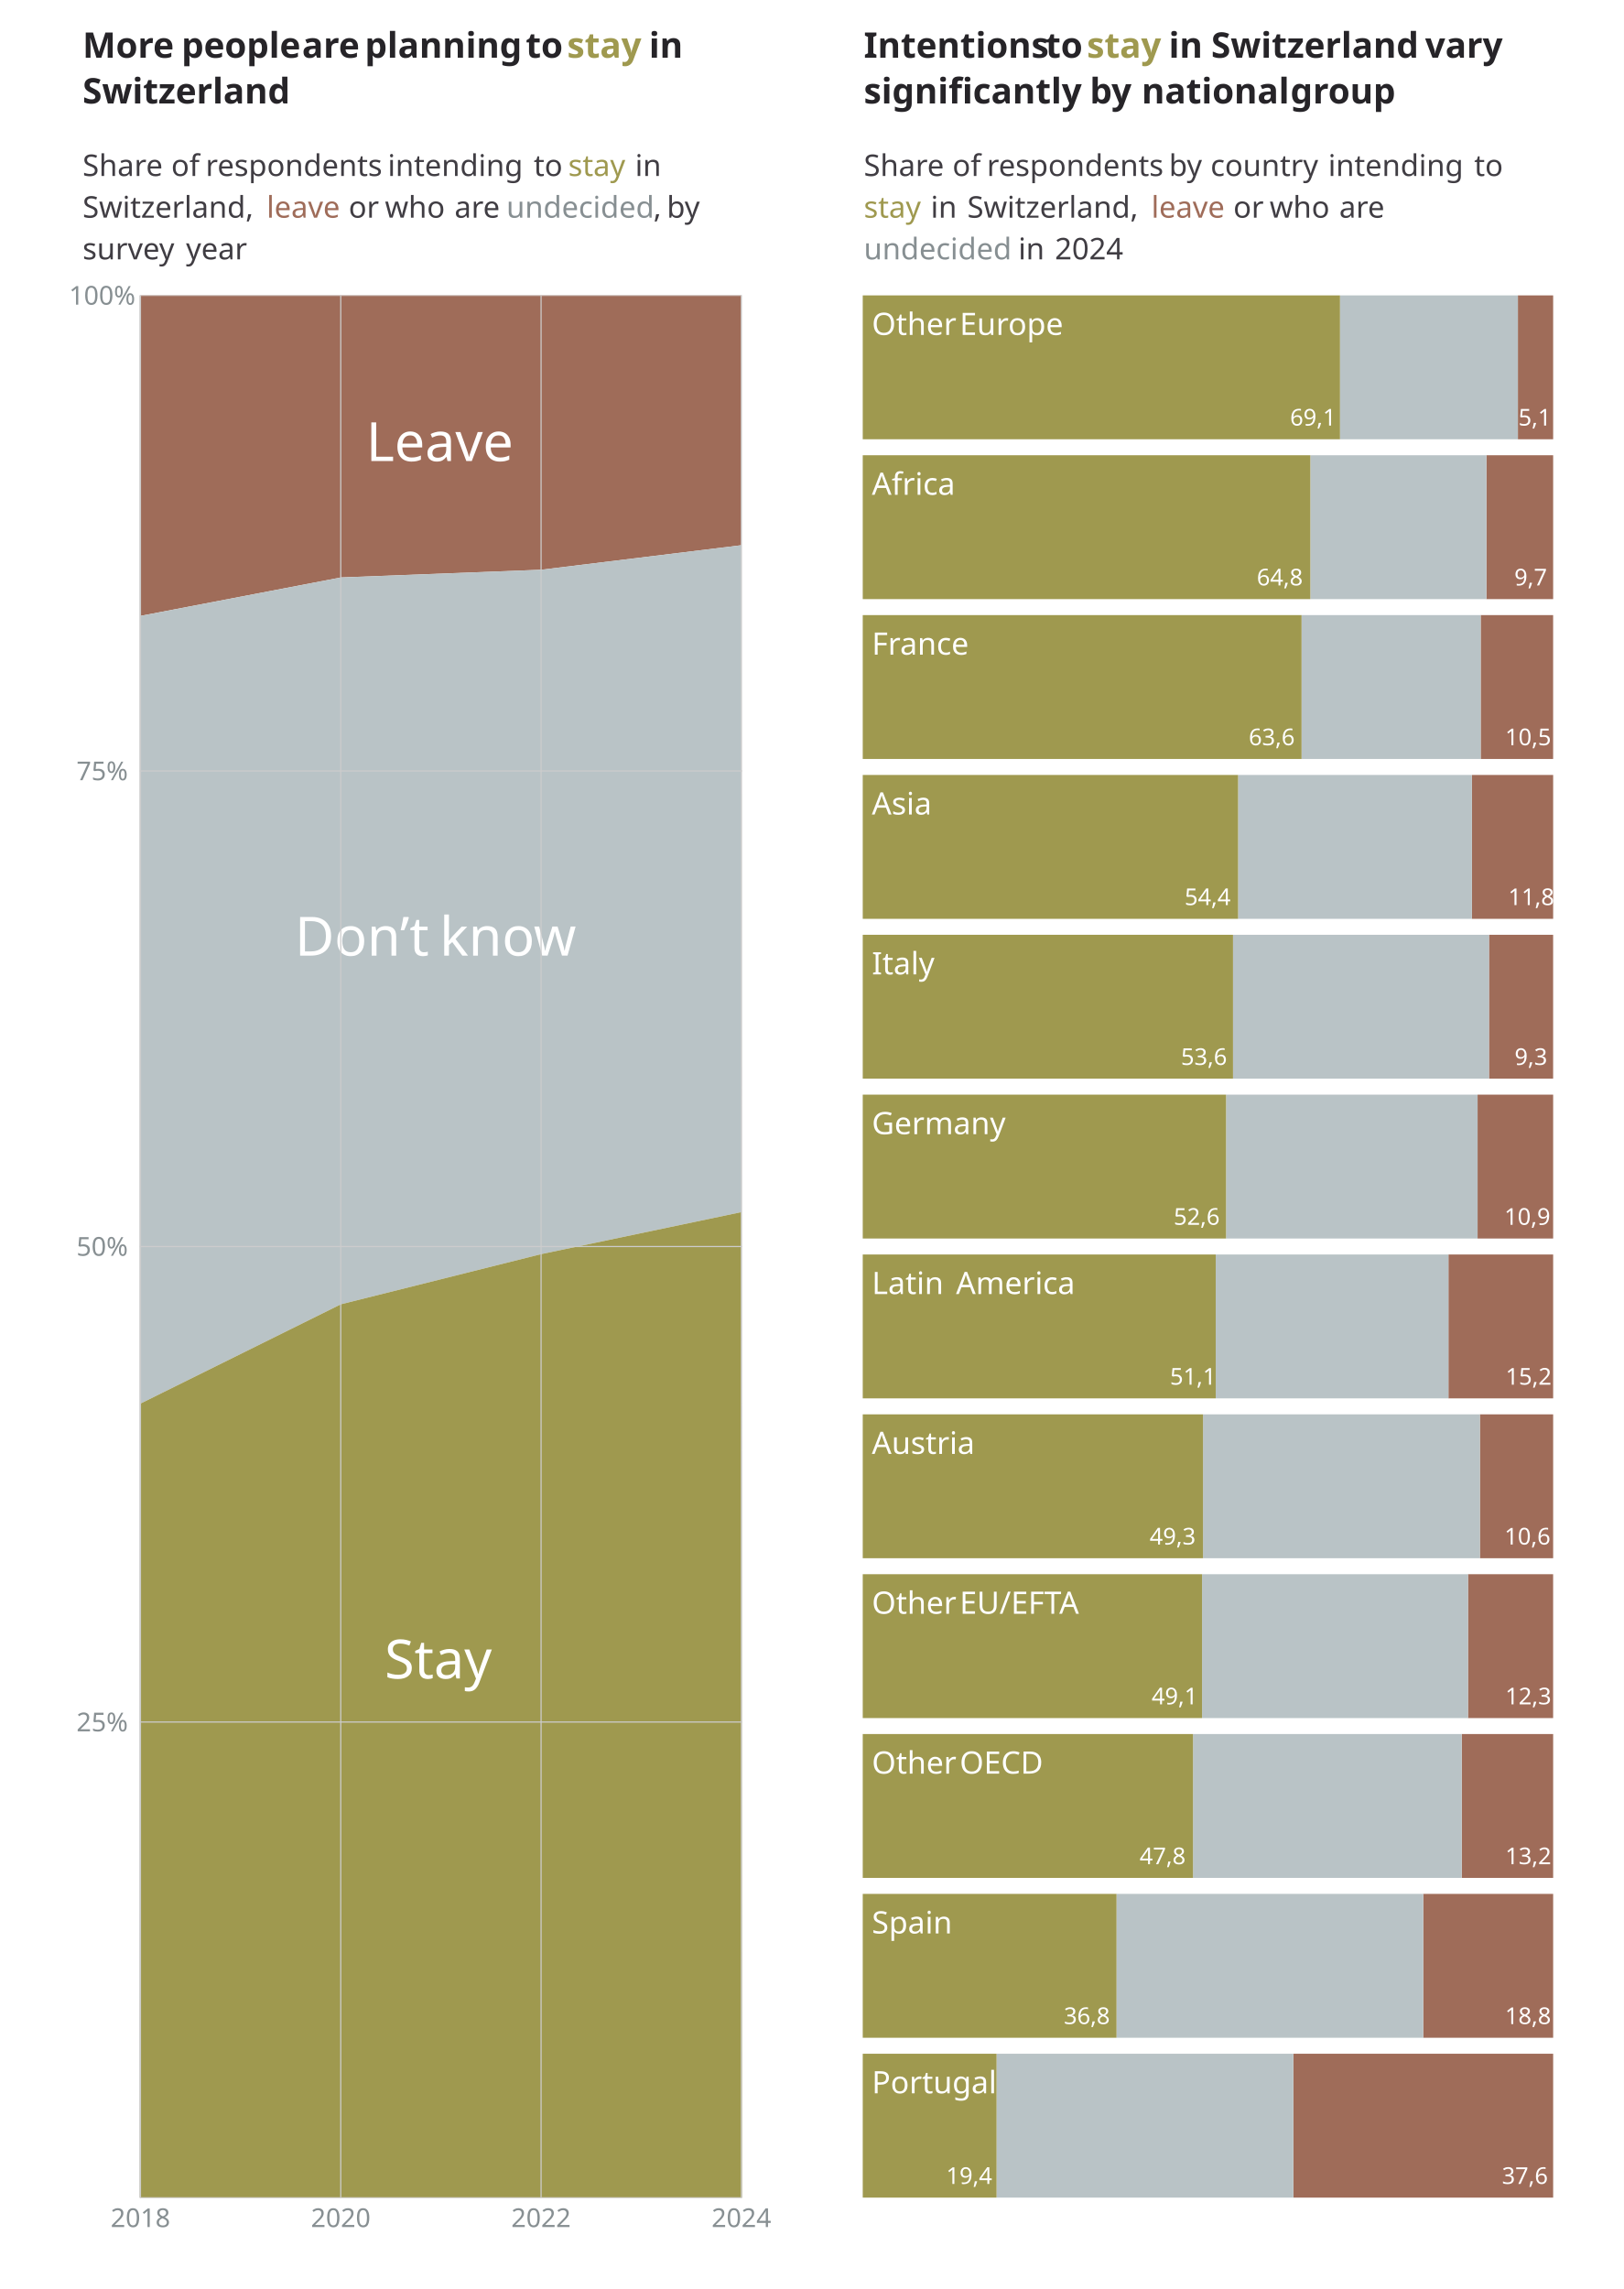
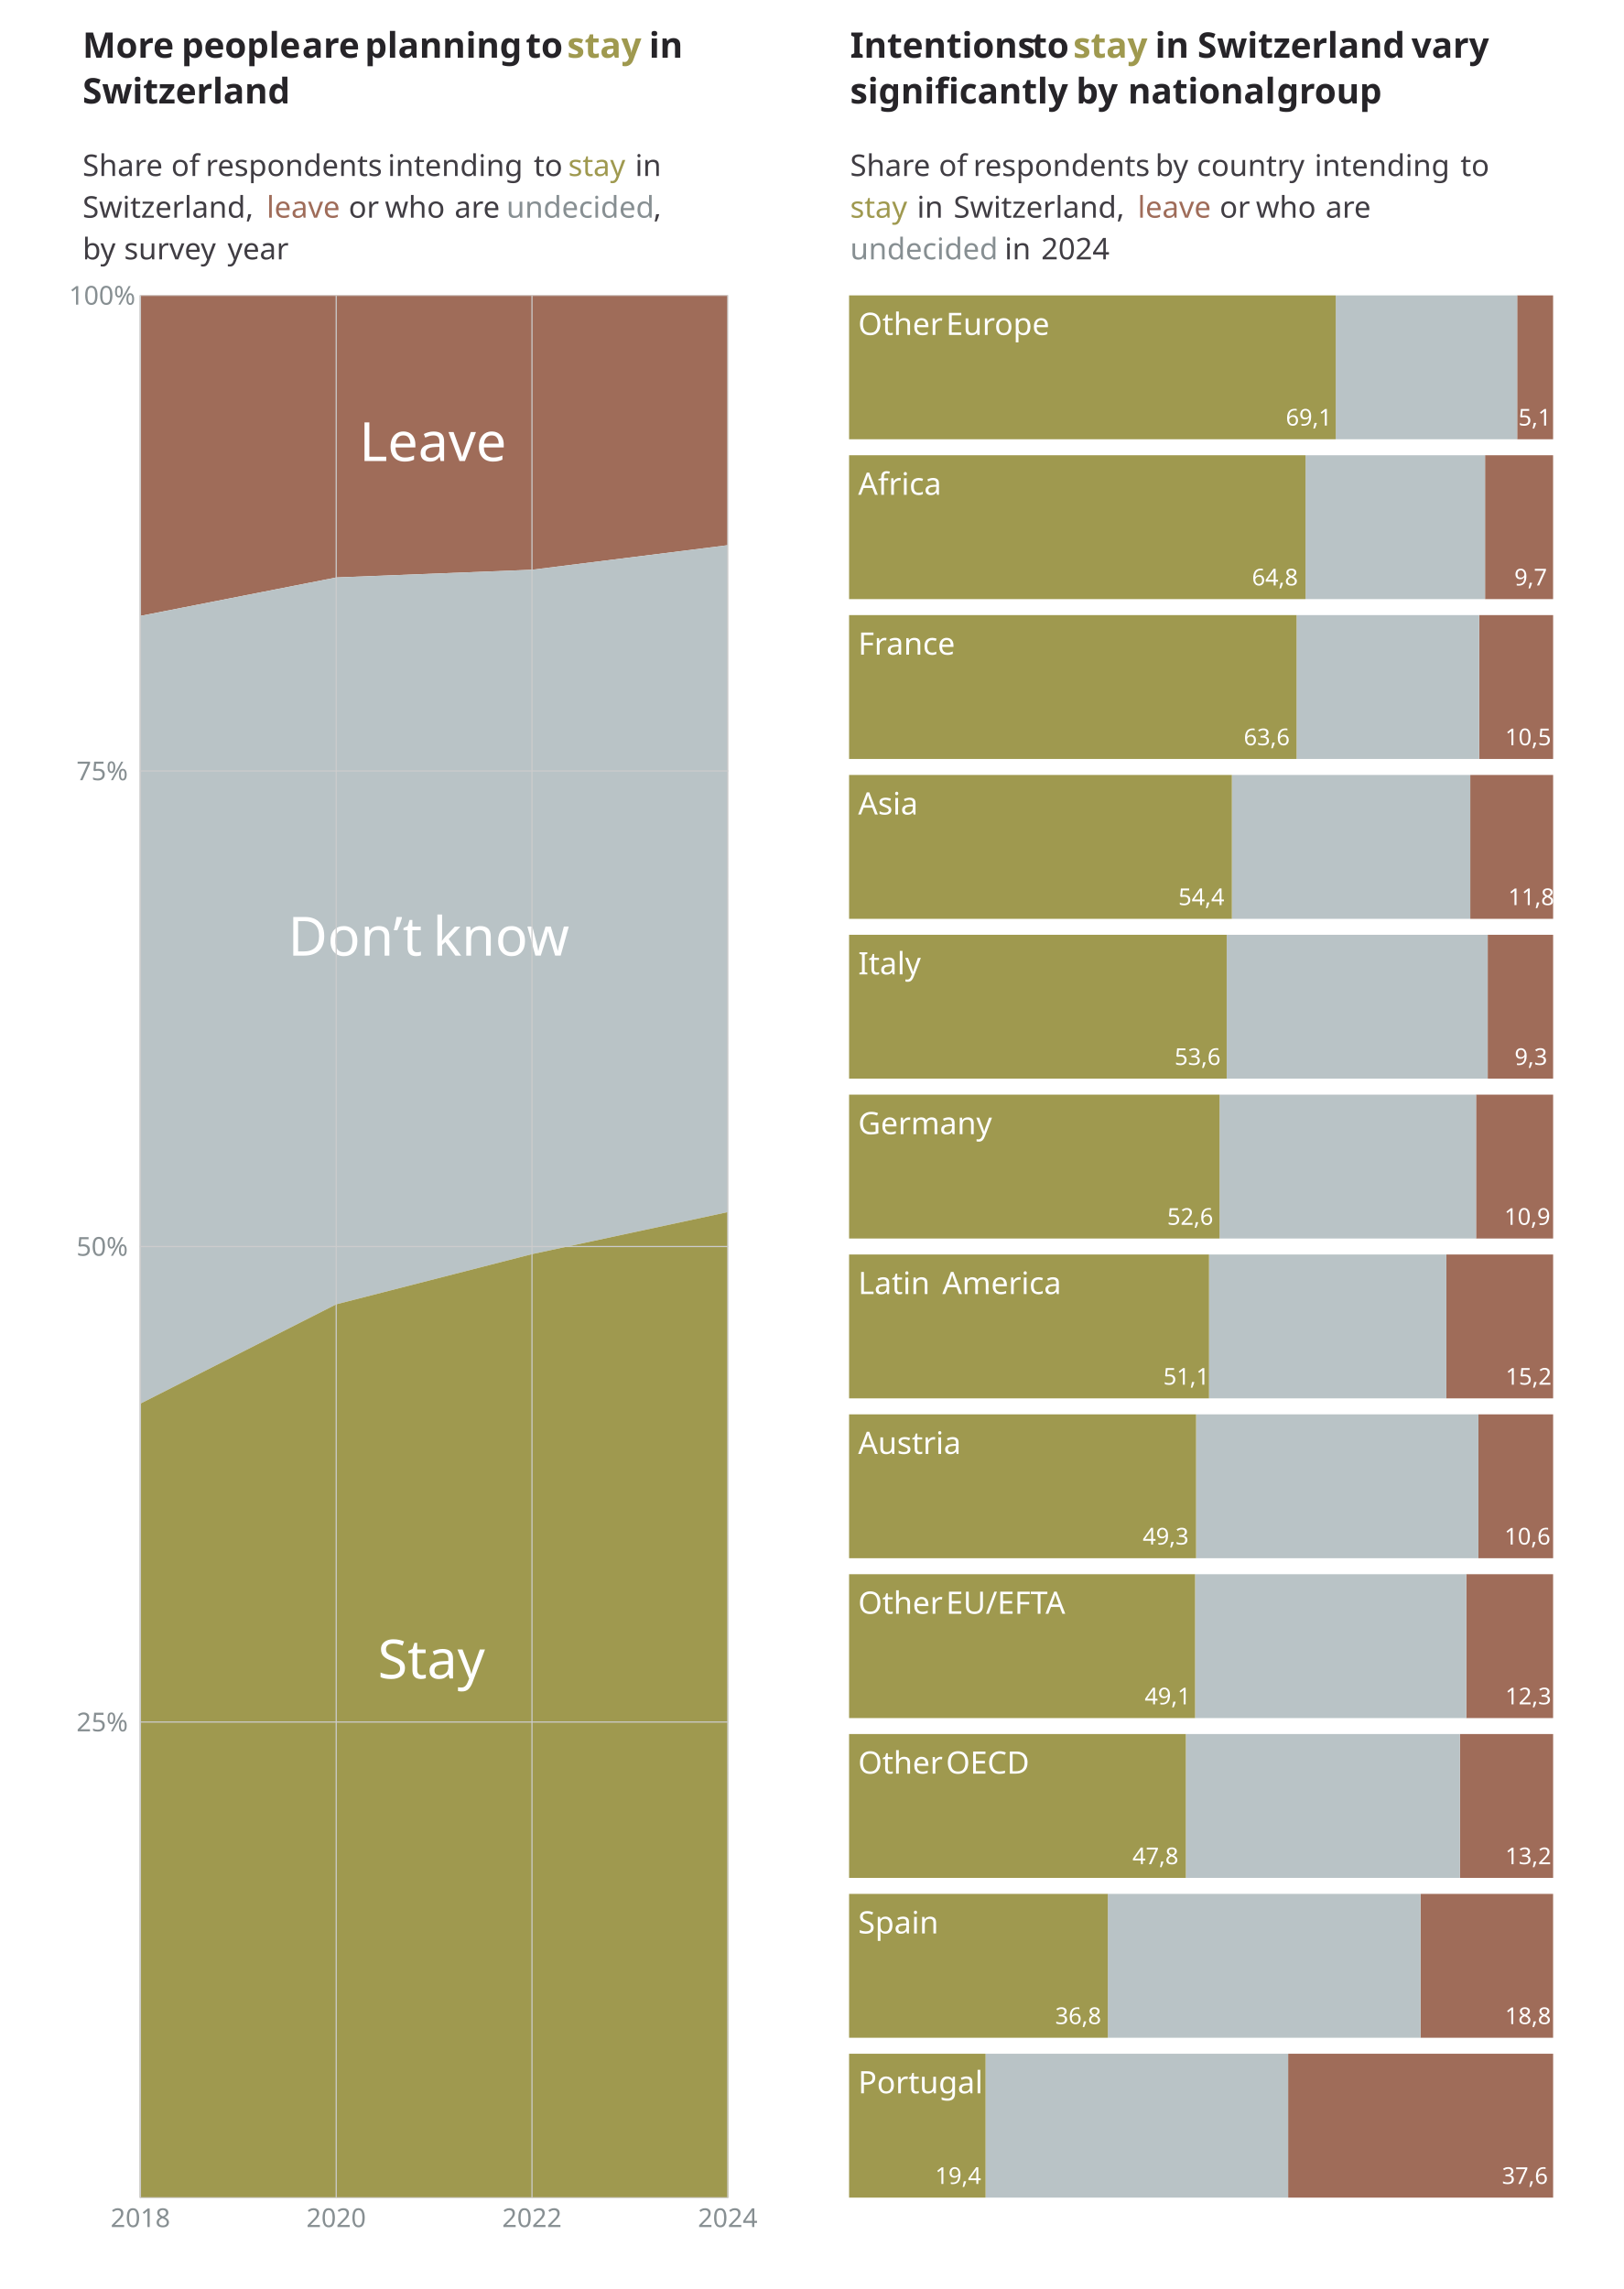
<svg xmlns="http://www.w3.org/2000/svg" width="597.60pt" height="842.40pt" viewBox="0 0 597.60 842.40">
  <g class="svglite">
    <defs>
      <style type="text/css">
    .svglite line, .svglite polyline, .svglite polygon, .svglite path, .svglite rect, .svglite circle {
      fill: none;
      stroke: #000000;
      stroke-linecap: round;
      stroke-linejoin: round;
      stroke-miterlimit: 10.00;
    }
    .svglite text {
      white-space: pre;
    }
    .svglite g.glyphgroup path {
      fill: inherit;
      stroke: none;
    }
  </style>
    </defs>
    <rect width="100%" height="100%" style="stroke: none; fill: #FFFFFF;" />
    <defs>
      <clipPath id="cpMC4wMHw1OTcuNjB8MC4wMHw4NDIuNDA=">
        <rect x="0.00" y="0.00" width="597.60" height="842.40" />
      </clipPath>
    </defs>
    <g clip-path="url(#cpMC4wMHw1OTcuNjB8MC4wMHw4NDIuNDA=)">
      <rect x="0" y="-0" width="597.60" height="842.40" style="stroke-width: 1.07; stroke: #FFFFFF; fill: #FFFFFF;" />
    </g>
    <defs>
      <clipPath id="cpNTEuNDh8NTcyLjIwfDEwOC43MXw4MDguNzc=">
        <rect x="51.48" y="108.71" width="520.72" height="700.05" />
      </clipPath>
    </defs>
    <g clip-path="url(#cpNTEuNDh8NTcyLjIwfDEwOC43MXw4MDguNzc=)">
</g>
    <g clip-path="url(#cpMC4wMHw1OTcuNjB8MC4wMHw4NDIuNDA=)">
</g>
    <defs>
-       <clipPath id="cpNS40OHwyOTMuMDR8NS40OHw4MzYuOTI=">
-         <rect x="5.48" y="5.48" width="287.56" height="831.44" />
-       </clipPath>
-     </defs>
-     <g clip-path="url(#cpNS40OHwyOTMuMDR8NS40OHw4MzYuOTI=)">
-       <rect x="5.48" y="5.48" width="287.56" height="831.44" style="stroke-width: 0.00; stroke: none; fill: #FFFFFF;" />
-     </g>
-     <g clip-path="url(#cpMC4wMHw1OTcuNjB8MC4wMHw4NDIuNDA=)">
- </g>
-     <defs>
-       <clipPath id="cpMjkzLjA0fDU5Mi4xMnw1LjQ4fDgzNi45Mg==">
-         <rect x="293.04" y="5.48" width="299.08" height="831.44" />
-       </clipPath>
-     </defs>
-     <g clip-path="url(#cpMjkzLjA0fDU5Mi4xMnw1LjQ4fDgzNi45Mg==)">
-       <rect x="293.04" y="5.48" width="299.08" height="831.44" style="stroke-width: 0.00; stroke: none; fill: #FFFFFF;" />
-     </g>
-     <g clip-path="url(#cpMC4wMHw1OTcuNjB8MC4wMHw4NDIuNDA=)">
- </g>
-     <defs>
-       <clipPath id="cpNTEuNDh8MjczLjEyfDEwOC43MXw4MDguNzc=">
-         <rect x="51.48" y="108.71" width="221.64" height="700.05" />
-       </clipPath>
-     </defs>
-     <g clip-path="url(#cpNTEuNDh8MjczLjEyfDEwOC43MXw4MDguNzc=)">
-       <polygon points="51.70,108.71 51.92,108.71 125.21,108.71 125.43,108.71 125.65,108.71 198.94,108.71 199.16,108.71 199.38,108.71 272.68,108.71 272.90,108.71 273.12,808.77 272.90,200.65 272.68,200.68 199.38,209.66 199.16,209.68 198.94,209.69 125.65,212.51 125.43,212.52 125.21,212.57 51.92,226.62 51.70,226.66 51.48,808.77 " style="stroke-width: 0.00; stroke: none; stroke-linecap: butt; fill: #9F6C59;" />
-       <polyline points="51.70,108.71 51.92,108.71 125.21,108.71 125.43,108.71 125.65,108.71 198.94,108.71 199.16,108.71 199.38,108.71 272.68,108.71 272.90,108.71 " style="stroke-width: 1.07; stroke: none; stroke-linecap: butt;" />
-       <polygon points="51.70,226.66 51.92,226.62 125.21,212.57 125.43,212.52 125.65,212.51 198.94,209.69 199.16,209.68 199.38,209.66 272.68,200.68 272.90,200.65 273.12,808.77 272.90,446.08 272.68,446.13 199.38,461.51 199.16,461.55 198.94,461.61 125.65,479.97 125.43,480.03 125.21,480.14 51.92,516.45 51.70,516.55 51.48,808.77 " style="stroke-width: 0.00; stroke: none; stroke-linecap: butt; fill: #B9C3C6;" />
-       <polyline points="51.70,226.66 51.92,226.62 125.21,212.57 125.43,212.52 125.65,212.51 198.94,209.69 199.16,209.68 199.38,209.66 272.68,200.68 272.90,200.65 " style="stroke-width: 1.07; stroke: none; stroke-linecap: butt;" />
-       <polygon points="51.70,516.55 51.92,516.45 125.21,480.14 125.43,480.03 125.65,479.97 198.94,461.61 199.16,461.55 199.38,461.51 272.68,446.13 272.90,446.08 273.12,808.77 272.90,808.77 272.68,808.77 199.38,808.77 199.16,808.77 198.94,808.77 125.65,808.77 125.43,808.77 125.21,808.77 51.92,808.77 51.70,808.77 51.48,808.77 " style="stroke-width: 0.00; stroke: none; stroke-linecap: butt; fill: #9F994F;" />
-       <polyline points="51.70,516.55 51.92,516.45 125.21,480.14 125.43,480.03 125.65,479.97 198.94,461.61 199.16,461.55 199.38,461.51 272.68,446.13 272.90,446.08 " style="stroke-width: 1.07; stroke: none; stroke-linecap: butt;" />
-       <text x="141.58" y="617.71" style="font-size: 19.92px;fill: #FFFFFF; font-family: &quot;Roboto Slab&quot;;">Stay</text>
-       <text x="108.53" y="351.69" style="font-size: 19.92px;fill: #FFFFFF; font-family: &quot;Roboto Slab&quot;;">Don’t</text>
-       <text x="161.83" y="351.69" style="font-size: 19.92px;fill: #FFFFFF; font-family: &quot;Roboto Slab&quot;;">know</text>
-       <text x="134.75" y="169.67" style="font-size: 19.92px;fill: #FFFFFF; font-family: &quot;Roboto Slab&quot;;">Leave</text>
-       <rect x="51.48" y="108.71" width="221.64" height="700.05" style="stroke-width: 0.00; stroke: none;" />
-       <polyline points="51.48,633.75 273.12,633.75 " style="stroke-width: 0.43; stroke: #CCCCCC; stroke-linecap: butt;" />
-       <polyline points="51.48,458.74 273.12,458.74 " style="stroke-width: 0.43; stroke: #CCCCCC; stroke-linecap: butt;" />
-       <polyline points="51.48,283.73 273.12,283.73 " style="stroke-width: 0.43; stroke: #CCCCCC; stroke-linecap: butt;" />
-       <polyline points="51.48,108.71 273.12,108.71 " style="stroke-width: 0.43; stroke: #CCCCCC; stroke-linecap: butt;" />
-       <polyline points="51.70,808.77 51.70,108.71 " style="stroke-width: 0.43; stroke: #CCCCCC; stroke-linecap: butt;" />
-       <polyline points="125.43,808.77 125.43,108.71 " style="stroke-width: 0.43; stroke: #CCCCCC; stroke-linecap: butt;" />
-       <polyline points="199.16,808.77 199.16,108.71 " style="stroke-width: 0.43; stroke: #CCCCCC; stroke-linecap: butt;" />
-       <polyline points="272.90,808.77 272.90,108.71 " style="stroke-width: 0.43; stroke: #CCCCCC; stroke-linecap: butt;" />
+       <clipPath id="cpNS40OHwyODguMDF8NS40OHw4MzYuOTI=">
+         <rect x="5.48" y="5.48" width="282.53" height="831.44" />
+       </clipPath>
+     </defs>
+     <g clip-path="url(#cpNS40OHwyODguMDF8NS40OHw4MzYuOTI=)">
+       <rect x="5.48" y="5.48" width="282.53" height="831.44" style="stroke-width: 0.00; stroke: none; fill: #FFFFFF;" />
+     </g>
+     <g clip-path="url(#cpMC4wMHw1OTcuNjB8MC4wMHw4NDIuNDA=)">
+ </g>
+     <defs>
+       <clipPath id="cpMjg4LjAxfDU5Mi4xMnw1LjQ4fDgzNi45Mg==">
+         <rect x="288.01" y="5.48" width="304.11" height="831.44" />
+       </clipPath>
+     </defs>
+     <g clip-path="url(#cpMjg4LjAxfDU5Mi4xMnw1LjQ4fDgzNi45Mg==)">
+       <rect x="288.01" y="5.48" width="304.11" height="831.44" style="stroke-width: 0.00; stroke: none; fill: #FFFFFF;" />
+     </g>
+     <g clip-path="url(#cpMC4wMHw1OTcuNjB8MC4wMHw4NDIuNDA=)">
+ </g>
+     <defs>
+       <clipPath id="cpNTEuNDh8MjY4LjA4fDEwOC43MXw4MDguNzc=">
+         <rect x="51.48" y="108.71" width="216.61" height="700.05" />
+       </clipPath>
+     </defs>
+     <g clip-path="url(#cpNTEuNDh8MjY4LjA4fDEwOC43MXw4MDguNzc=)">
+       <polygon points="51.69,108.71 51.91,108.71 123.53,108.71 123.75,108.71 123.97,108.71 195.59,108.71 195.81,108.71 196.02,108.71 267.65,108.71 267.87,108.71 268.08,808.77 267.87,200.65 267.65,200.68 196.02,209.66 195.81,209.68 195.59,209.69 123.97,212.51 123.75,212.52 123.53,212.57 51.91,226.62 51.69,226.66 51.48,808.77 " style="stroke-width: 0.00; stroke: none; stroke-linecap: butt; fill: #9F6C59;" />
+       <polyline points="51.69,108.71 51.91,108.71 123.53,108.71 123.75,108.71 123.97,108.71 195.59,108.71 195.81,108.71 196.02,108.71 267.65,108.71 267.87,108.71 " style="stroke-width: 1.07; stroke: none; stroke-linecap: butt;" />
+       <polygon points="51.69,226.66 51.91,226.62 123.53,212.57 123.75,212.52 123.97,212.51 195.59,209.69 195.81,209.68 196.02,209.66 267.65,200.68 267.87,200.65 268.08,808.77 267.87,446.08 267.65,446.13 196.02,461.51 195.81,461.55 195.59,461.61 123.97,479.97 123.75,480.03 123.53,480.14 51.91,516.45 51.69,516.55 51.48,808.77 " style="stroke-width: 0.00; stroke: none; stroke-linecap: butt; fill: #B9C3C6;" />
+       <polyline points="51.69,226.66 51.91,226.62 123.53,212.57 123.75,212.52 123.97,212.51 195.59,209.69 195.81,209.68 196.02,209.66 267.65,200.68 267.87,200.65 " style="stroke-width: 1.07; stroke: none; stroke-linecap: butt;" />
+       <polygon points="51.69,516.55 51.91,516.45 123.53,480.14 123.75,480.03 123.97,479.97 195.59,461.61 195.81,461.55 196.02,461.51 267.65,446.13 267.87,446.08 268.08,808.77 267.87,808.77 267.65,808.77 196.02,808.77 195.81,808.77 195.59,808.77 123.97,808.77 123.75,808.77 123.53,808.77 51.91,808.77 51.69,808.77 51.48,808.77 " style="stroke-width: 0.00; stroke: none; stroke-linecap: butt; fill: #9F994F;" />
+       <polyline points="51.69,516.55 51.91,516.45 123.53,480.14 123.75,480.03 123.97,479.97 195.59,461.61 195.81,461.55 196.02,461.51 267.65,446.13 267.87,446.08 " style="stroke-width: 1.07; stroke: none; stroke-linecap: butt;" />
+       <text x="139.06" y="617.71" style="font-size: 19.92px;fill: #FFFFFF; font-family: &quot;Roboto Slab&quot;;">Stay</text>
+       <text x="106.01" y="351.69" style="font-size: 19.92px;fill: #FFFFFF; font-family: &quot;Roboto Slab&quot;;">Don’t</text>
+       <text x="159.31" y="351.69" style="font-size: 19.92px;fill: #FFFFFF; font-family: &quot;Roboto Slab&quot;;">know</text>
+       <text x="132.23" y="169.67" style="font-size: 19.92px;fill: #FFFFFF; font-family: &quot;Roboto Slab&quot;;">Leave</text>
+       <rect x="51.48" y="108.71" width="216.61" height="700.05" style="stroke-width: 0.00; stroke: none;" />
+       <polyline points="51.48,633.75 268.08,633.75 " style="stroke-width: 0.43; stroke: #CCCCCC; stroke-linecap: butt;" />
+       <polyline points="51.48,458.74 268.08,458.74 " style="stroke-width: 0.43; stroke: #CCCCCC; stroke-linecap: butt;" />
+       <polyline points="51.48,283.73 268.08,283.73 " style="stroke-width: 0.43; stroke: #CCCCCC; stroke-linecap: butt;" />
+       <polyline points="51.48,108.71 268.08,108.71 " style="stroke-width: 0.43; stroke: #CCCCCC; stroke-linecap: butt;" />
+       <polyline points="51.69,808.77 51.69,108.71 " style="stroke-width: 0.43; stroke: #CCCCCC; stroke-linecap: butt;" />
+       <polyline points="123.75,808.77 123.75,108.71 " style="stroke-width: 0.43; stroke: #CCCCCC; stroke-linecap: butt;" />
+       <polyline points="195.81,808.77 195.81,108.71 " style="stroke-width: 0.43; stroke: #CCCCCC; stroke-linecap: butt;" />
+       <polyline points="267.87,808.77 267.87,108.71 " style="stroke-width: 0.43; stroke: #CCCCCC; stroke-linecap: butt;" />
    </g>
    <g clip-path="url(#cpMC4wMHw1OTcuNjB8MC4wMHw4NDIuNDA=)">
      <polyline points="51.48,808.77 51.48,108.71 " style="stroke-width: 0.32; stroke: #CCCCCC; stroke-linecap: butt;" />
      <text x="37.62" y="637.17" text-anchor="middle" style="font-size: 9.60px;fill: #878F92; font-family: &quot;Roboto Slab&quot;;">25%</text>
      <text x="37.62" y="462.15" text-anchor="middle" style="font-size: 9.60px;fill: #878F92; font-family: &quot;Roboto Slab&quot;;">50%</text>
      <text x="37.62" y="287.14" text-anchor="middle" style="font-size: 9.60px;fill: #878F92; font-family: &quot;Roboto Slab&quot;;">75%</text>
      <text x="37.62" y="112.12" text-anchor="middle" style="font-size: 9.60px;fill: #878F92; font-family: &quot;Roboto Slab&quot;;">100%</text>
-       <polyline points="51.48,808.77 273.12,808.77 " style="stroke-width: 0.32; stroke: #CCCCCC; stroke-linecap: butt;" />
-       <text x="51.70" y="819.61" text-anchor="middle" style="font-size: 9.60px;fill: #878F92; font-family: &quot;Roboto Slab&quot;;">2018</text>
-       <text x="125.43" y="819.61" text-anchor="middle" style="font-size: 9.60px;fill: #878F92; font-family: &quot;Roboto Slab&quot;;">2020</text>
-       <text x="199.16" y="819.61" text-anchor="middle" style="font-size: 9.60px;fill: #878F92; font-family: &quot;Roboto Slab&quot;;">2022</text>
-       <text x="272.90" y="819.61" text-anchor="middle" style="font-size: 9.60px;fill: #878F92; font-family: &quot;Roboto Slab&quot;;">2024</text>
+       <polyline points="51.48,808.77 268.08,808.77 " style="stroke-width: 0.32; stroke: #CCCCCC; stroke-linecap: butt;" />
+       <text x="51.69" y="819.61" text-anchor="middle" style="font-size: 9.60px;fill: #878F92; font-family: &quot;Roboto Slab&quot;;">2018</text>
+       <text x="123.75" y="819.61" text-anchor="middle" style="font-size: 9.60px;fill: #878F92; font-family: &quot;Roboto Slab&quot;;">2020</text>
+       <text x="195.81" y="819.61" text-anchor="middle" style="font-size: 9.60px;fill: #878F92; font-family: &quot;Roboto Slab&quot;;">2022</text>
+       <text x="267.87" y="819.61" text-anchor="middle" style="font-size: 9.60px;fill: #878F92; font-family: &quot;Roboto Slab&quot;;">2024</text>
      <text x="30.39" y="64.77" style="font-size: 11.00px;fill: #403D43; font-family: &quot;Roboto Slab&quot;;">Share</text>
      <text x="63.02" y="64.77" style="font-size: 11.00px;fill: #403D43; font-family: &quot;Roboto Slab&quot;;">of</text>
      <text x="75.68" y="64.77" style="font-size: 11.00px;fill: #403D43; font-family: &quot;Roboto Slab&quot;;">respondents</text>
      <text x="142.71" y="64.77" style="font-size: 11.00px;fill: #403D43; font-family: &quot;Roboto Slab&quot;;">intending</text>
      <text x="196.45" y="64.77" style="font-size: 11.00px;fill: #403D43; font-family: &quot;Roboto Slab&quot;;">to</text>
      <text x="209.15" y="64.77" style="font-size: 11.00px;fill: #9F994F; font-family: &quot;Roboto Slab&quot;;">stay</text>
      <text x="233.77" y="64.77" style="font-size: 11.00px;fill: #403D43; font-family: &quot;Roboto Slab&quot;;">in</text>
      <text x="30.39" y="80.11" style="font-size: 11.00px;fill: #403D43; font-family: &quot;Roboto Slab&quot;;">Switzerland,</text>
      <text x="98.14" y="80.11" style="font-size: 11.00px;fill: #9F6C59; font-family: &quot;Roboto Slab&quot;;">leave</text>
      <text x="128.32" y="80.11" style="font-size: 11.00px;fill: #403D43; font-family: &quot;Roboto Slab&quot;;">or</text>
      <text x="141.68" y="80.11" style="font-size: 11.00px;fill: #403D43; font-family: &quot;Roboto Slab&quot;;">who</text>
      <text x="167.30" y="80.11" style="font-size: 11.00px;fill: #403D43; font-family: &quot;Roboto Slab&quot;;">are</text>
      <text x="186.39" y="80.11" style="font-size: 11.00px;fill: #878F92; font-family: &quot;Roboto Slab&quot;;">undecided</text>
      <text x="240.52" y="80.11" style="font-size: 11.00px;fill: #403D43; font-family: &quot;Roboto Slab&quot;;">,</text>
-       <text x="245.43" y="80.11" style="font-size: 11.00px;fill: #403D43; font-family: &quot;Roboto Slab&quot;;">by</text>
-       <text x="30.39" y="95.45" style="font-size: 11.00px;fill: #403D43; font-family: &quot;Roboto Slab&quot;;">survey</text>
-       <text x="68.45" y="95.45" style="font-size: 11.00px;fill: #403D43; font-family: &quot;Roboto Slab&quot;;">year</text>
+       <text x="30.39" y="95.45" style="font-size: 11.00px;fill: #403D43; font-family: &quot;Roboto Slab&quot;;">by</text>
+       <text x="45.67" y="95.45" style="font-size: 11.00px;fill: #403D43; font-family: &quot;Roboto Slab&quot;;">survey</text>
+       <text x="83.74" y="95.45" style="font-size: 11.00px;fill: #403D43; font-family: &quot;Roboto Slab&quot;;">year</text>
      <text x="30.39" y="21.25" style="font-size: 13.00px; font-weight: 800;fill: #262428; font-family: &quot;Roboto Slab&quot;;">More</text>
      <text x="66.79" y="21.25" style="font-size: 13.00px; font-weight: 800;fill: #262428; font-family: &quot;Roboto Slab&quot;;">people</text>
      <text x="111.17" y="21.25" style="font-size: 13.00px; font-weight: 800;fill: #262428; font-family: &quot;Roboto Slab&quot;;">are</text>
      <text x="134.27" y="21.25" style="font-size: 13.00px; font-weight: 800;fill: #262428; font-family: &quot;Roboto Slab&quot;;">planning</text>
      <text x="193.51" y="21.25" style="font-size: 13.00px; font-weight: 800;fill: #262428; font-family: &quot;Roboto Slab&quot;;">to</text>
      <text x="208.74" y="21.25" style="font-size: 13.00px; font-weight: 800;fill: #9F994F; font-family: &quot;Roboto Slab&quot;;">stay</text>
      <text x="238.87" y="21.25" style="font-size: 13.00px; font-weight: 800;fill: #262428; font-family: &quot;Roboto Slab&quot;;">in</text>
      <text x="30.39" y="38.08" style="font-size: 13.00px; font-weight: 800;fill: #262428; font-family: &quot;Roboto Slab&quot;;">Switzerland</text>
-       <rect x="317.31" y="108.71" width="254.89" height="700.05" style="stroke-width: 0.00; stroke: none; fill: #FFFFFF;" />
-       <rect x="547.12" y="167.54" width="24.57" height="52.95" style="stroke-width: 1.07; stroke: none; stroke-linecap: butt; stroke-linejoin: miter; fill: #9F6C59;" />
-       <rect x="541.78" y="285.20" width="29.91" height="52.95" style="stroke-width: 1.07; stroke: none; stroke-linecap: butt; stroke-linejoin: miter; fill: #9F6C59;" />
-       <rect x="544.72" y="520.51" width="26.97" height="52.95" style="stroke-width: 1.07; stroke: none; stroke-linecap: butt; stroke-linejoin: miter; fill: #9F6C59;" />
-       <rect x="545.01" y="226.37" width="26.67" height="52.95" style="stroke-width: 1.07; stroke: none; stroke-linecap: butt; stroke-linejoin: miter; fill: #9F6C59;" />
-       <rect x="543.87" y="402.85" width="27.82" height="52.95" style="stroke-width: 1.07; stroke: none; stroke-linecap: butt; stroke-linejoin: miter; fill: #9F6C59;" />
-       <rect x="548.07" y="344.02" width="23.61" height="52.95" style="stroke-width: 1.07; stroke: none; stroke-linecap: butt; stroke-linejoin: miter; fill: #9F6C59;" />
-       <rect x="533.14" y="461.68" width="38.55" height="52.95" style="stroke-width: 1.07; stroke: none; stroke-linecap: butt; stroke-linejoin: miter; fill: #9F6C59;" />
-       <rect x="540.34" y="579.34" width="31.34" height="52.95" style="stroke-width: 1.07; stroke: none; stroke-linecap: butt; stroke-linejoin: miter; fill: #9F6C59;" />
-       <rect x="558.71" y="108.71" width="12.98" height="52.95" style="stroke-width: 1.07; stroke: none; stroke-linecap: butt; stroke-linejoin: miter; fill: #9F6C59;" />
-       <rect x="538.04" y="638.16" width="33.65" height="52.95" style="stroke-width: 1.07; stroke: none; stroke-linecap: butt; stroke-linejoin: miter; fill: #9F6C59;" />
-       <rect x="476.04" y="755.82" width="95.65" height="52.95" style="stroke-width: 1.07; stroke: none; stroke-linecap: butt; stroke-linejoin: miter; fill: #9F6C59;" />
-       <rect x="523.86" y="696.99" width="47.83" height="52.95" style="stroke-width: 1.07; stroke: none; stroke-linecap: butt; stroke-linejoin: miter; fill: #9F6C59;" />
-       <rect x="482.32" y="167.54" width="64.80" height="52.95" style="stroke-width: 1.07; stroke: none; stroke-linecap: butt; stroke-linejoin: miter; fill: #B9C3C6;" />
-       <rect x="455.72" y="285.20" width="86.06" height="52.95" style="stroke-width: 1.07; stroke: none; stroke-linecap: butt; stroke-linejoin: miter; fill: #B9C3C6;" />
-       <rect x="442.81" y="520.51" width="101.91" height="52.95" style="stroke-width: 1.07; stroke: none; stroke-linecap: butt; stroke-linejoin: miter; fill: #B9C3C6;" />
-       <rect x="479.07" y="226.37" width="65.94" height="52.95" style="stroke-width: 1.07; stroke: none; stroke-linecap: butt; stroke-linejoin: miter; fill: #B9C3C6;" />
-       <rect x="451.29" y="402.85" width="92.58" height="52.95" style="stroke-width: 1.07; stroke: none; stroke-linecap: butt; stroke-linejoin: miter; fill: #B9C3C6;" />
-       <rect x="453.85" y="344.02" width="94.22" height="52.95" style="stroke-width: 1.07; stroke: none; stroke-linecap: butt; stroke-linejoin: miter; fill: #B9C3C6;" />
-       <rect x="447.49" y="461.68" width="85.66" height="52.95" style="stroke-width: 1.07; stroke: none; stroke-linecap: butt; stroke-linejoin: miter; fill: #B9C3C6;" />
-       <rect x="442.45" y="579.34" width="97.89" height="52.95" style="stroke-width: 1.07; stroke: none; stroke-linecap: butt; stroke-linejoin: miter; fill: #B9C3C6;" />
-       <rect x="493.23" y="108.71" width="65.48" height="52.95" style="stroke-width: 1.07; stroke: none; stroke-linecap: butt; stroke-linejoin: miter; fill: #B9C3C6;" />
-       <rect x="439.12" y="638.16" width="98.92" height="52.95" style="stroke-width: 1.07; stroke: none; stroke-linecap: butt; stroke-linejoin: miter; fill: #B9C3C6;" />
-       <rect x="366.82" y="755.82" width="109.22" height="52.95" style="stroke-width: 1.07; stroke: none; stroke-linecap: butt; stroke-linejoin: miter; fill: #B9C3C6;" />
-       <rect x="410.96" y="696.99" width="112.89" height="52.95" style="stroke-width: 1.07; stroke: none; stroke-linecap: butt; stroke-linejoin: miter; fill: #B9C3C6;" />
-       <rect x="317.56" y="167.54" width="164.76" height="52.95" style="stroke-width: 1.07; stroke: none; stroke-linecap: butt; stroke-linejoin: miter; fill: #9F994F;" />
-       <rect x="317.56" y="285.20" width="138.16" height="52.95" style="stroke-width: 1.07; stroke: none; stroke-linecap: butt; stroke-linejoin: miter; fill: #9F994F;" />
-       <rect x="317.56" y="520.51" width="125.25" height="52.95" style="stroke-width: 1.07; stroke: none; stroke-linecap: butt; stroke-linejoin: miter; fill: #9F994F;" />
-       <rect x="317.56" y="226.37" width="161.52" height="52.95" style="stroke-width: 1.07; stroke: none; stroke-linecap: butt; stroke-linejoin: miter; fill: #9F994F;" />
-       <rect x="317.56" y="402.85" width="133.73" height="52.95" style="stroke-width: 1.07; stroke: none; stroke-linecap: butt; stroke-linejoin: miter; fill: #9F994F;" />
-       <rect x="317.56" y="344.02" width="136.29" height="52.95" style="stroke-width: 1.07; stroke: none; stroke-linecap: butt; stroke-linejoin: miter; fill: #9F994F;" />
-       <rect x="317.56" y="461.68" width="129.93" height="52.95" style="stroke-width: 1.07; stroke: none; stroke-linecap: butt; stroke-linejoin: miter; fill: #9F994F;" />
-       <rect x="317.56" y="579.34" width="124.89" height="52.95" style="stroke-width: 1.07; stroke: none; stroke-linecap: butt; stroke-linejoin: miter; fill: #9F994F;" />
-       <rect x="317.56" y="108.71" width="175.67" height="52.95" style="stroke-width: 1.07; stroke: none; stroke-linecap: butt; stroke-linejoin: miter; fill: #9F994F;" />
-       <rect x="317.56" y="638.16" width="121.56" height="52.95" style="stroke-width: 1.07; stroke: none; stroke-linecap: butt; stroke-linejoin: miter; fill: #9F994F;" />
-       <rect x="317.56" y="755.82" width="49.26" height="52.95" style="stroke-width: 1.07; stroke: none; stroke-linecap: butt; stroke-linejoin: miter; fill: #9F994F;" />
-       <rect x="317.56" y="696.99" width="93.41" height="52.95" style="stroke-width: 1.07; stroke: none; stroke-linecap: butt; stroke-linejoin: miter; fill: #9F994F;" />
-       <text x="348.26" y="803.73" style="font-size: 8.54px;fill: #FFFFFF; font-family: &quot;Roboto Slab&quot;;">19,4</text>
-       <text x="391.59" y="744.90" style="font-size: 8.54px;fill: #FFFFFF; font-family: &quot;Roboto Slab&quot;;">36,8</text>
-       <text x="419.47" y="686.07" style="font-size: 8.54px;fill: #FFFFFF; font-family: &quot;Roboto Slab&quot;;">47,8</text>
-       <text x="423.89" y="627.24" style="font-size: 8.54px;fill: #FFFFFF; font-family: &quot;Roboto Slab&quot;;">49,1</text>
-       <text x="423.16" y="568.42" style="font-size: 8.54px;fill: #FFFFFF; font-family: &quot;Roboto Slab&quot;;">49,3</text>
-       <text x="430.66" y="509.59" style="font-size: 8.54px;fill: #FFFFFF; font-family: &quot;Roboto Slab&quot;;">51,1</text>
-       <text x="432.02" y="450.76" style="font-size: 8.54px;fill: #FFFFFF; font-family: &quot;Roboto Slab&quot;;">52,6</text>
-       <text x="434.69" y="391.93" style="font-size: 8.54px;fill: #FFFFFF; font-family: &quot;Roboto Slab&quot;;">53,6</text>
-       <text x="436.04" y="333.10" style="font-size: 8.54px;fill: #FFFFFF; font-family: &quot;Roboto Slab&quot;;">54,4</text>
-       <text x="459.64" y="274.27" style="font-size: 8.54px;fill: #FFFFFF; font-family: &quot;Roboto Slab&quot;;">63,6</text>
-       <text x="462.60" y="215.45" style="font-size: 8.54px;fill: #FFFFFF; font-family: &quot;Roboto Slab&quot;;">64,8</text>
-       <text x="474.85" y="156.62" style="font-size: 8.54px;fill: #FFFFFF; font-family: &quot;Roboto Slab&quot;;">69,1</text>
+       <rect x="312.27" y="108.71" width="259.93" height="700.05" style="stroke-width: 0.00; stroke: none; fill: #FFFFFF;" />
+       <rect x="546.62" y="167.54" width="25.05" height="52.95" style="stroke-width: 1.07; stroke: none; stroke-linecap: butt; stroke-linejoin: miter; fill: #9F6C59;" />
+       <rect x="541.18" y="285.20" width="30.50" height="52.95" style="stroke-width: 1.07; stroke: none; stroke-linecap: butt; stroke-linejoin: miter; fill: #9F6C59;" />
+       <rect x="544.18" y="520.51" width="27.50" height="52.95" style="stroke-width: 1.07; stroke: none; stroke-linecap: butt; stroke-linejoin: miter; fill: #9F6C59;" />
+       <rect x="544.48" y="226.37" width="27.20" height="52.95" style="stroke-width: 1.07; stroke: none; stroke-linecap: butt; stroke-linejoin: miter; fill: #9F6C59;" />
+       <rect x="543.31" y="402.85" width="28.37" height="52.95" style="stroke-width: 1.07; stroke: none; stroke-linecap: butt; stroke-linejoin: miter; fill: #9F6C59;" />
+       <rect x="547.60" y="344.02" width="24.08" height="52.95" style="stroke-width: 1.07; stroke: none; stroke-linecap: butt; stroke-linejoin: miter; fill: #9F6C59;" />
+       <rect x="532.37" y="461.68" width="39.31" height="52.95" style="stroke-width: 1.07; stroke: none; stroke-linecap: butt; stroke-linejoin: miter; fill: #9F6C59;" />
+       <rect x="539.71" y="579.34" width="31.96" height="52.95" style="stroke-width: 1.07; stroke: none; stroke-linecap: butt; stroke-linejoin: miter; fill: #9F6C59;" />
+       <rect x="558.44" y="108.71" width="13.23" height="52.95" style="stroke-width: 1.07; stroke: none; stroke-linecap: butt; stroke-linejoin: miter; fill: #9F6C59;" />
+       <rect x="537.37" y="638.16" width="34.31" height="52.95" style="stroke-width: 1.07; stroke: none; stroke-linecap: butt; stroke-linejoin: miter; fill: #9F6C59;" />
+       <rect x="474.14" y="755.82" width="97.54" height="52.95" style="stroke-width: 1.07; stroke: none; stroke-linecap: butt; stroke-linejoin: miter; fill: #9F6C59;" />
+       <rect x="522.90" y="696.99" width="48.77" height="52.95" style="stroke-width: 1.07; stroke: none; stroke-linecap: butt; stroke-linejoin: miter; fill: #9F6C59;" />
+       <rect x="480.54" y="167.54" width="66.08" height="52.95" style="stroke-width: 1.07; stroke: none; stroke-linecap: butt; stroke-linejoin: miter; fill: #B9C3C6;" />
+       <rect x="453.42" y="285.20" width="87.76" height="52.95" style="stroke-width: 1.07; stroke: none; stroke-linecap: butt; stroke-linejoin: miter; fill: #B9C3C6;" />
+       <rect x="440.26" y="520.51" width="103.92" height="52.95" style="stroke-width: 1.07; stroke: none; stroke-linecap: butt; stroke-linejoin: miter; fill: #B9C3C6;" />
+       <rect x="477.23" y="226.37" width="67.24" height="52.95" style="stroke-width: 1.07; stroke: none; stroke-linecap: butt; stroke-linejoin: miter; fill: #B9C3C6;" />
+       <rect x="448.90" y="402.85" width="94.41" height="52.95" style="stroke-width: 1.07; stroke: none; stroke-linecap: butt; stroke-linejoin: miter; fill: #B9C3C6;" />
+       <rect x="451.51" y="344.02" width="96.08" height="52.95" style="stroke-width: 1.07; stroke: none; stroke-linecap: butt; stroke-linejoin: miter; fill: #B9C3C6;" />
+       <rect x="445.02" y="461.68" width="87.35" height="52.95" style="stroke-width: 1.07; stroke: none; stroke-linecap: butt; stroke-linejoin: miter; fill: #B9C3C6;" />
+       <rect x="439.89" y="579.34" width="99.83" height="52.95" style="stroke-width: 1.07; stroke: none; stroke-linecap: butt; stroke-linejoin: miter; fill: #B9C3C6;" />
+       <rect x="491.67" y="108.71" width="66.78" height="52.95" style="stroke-width: 1.07; stroke: none; stroke-linecap: butt; stroke-linejoin: miter; fill: #B9C3C6;" />
+       <rect x="436.49" y="638.16" width="100.88" height="52.95" style="stroke-width: 1.07; stroke: none; stroke-linecap: butt; stroke-linejoin: miter; fill: #B9C3C6;" />
+       <rect x="362.76" y="755.82" width="111.38" height="52.95" style="stroke-width: 1.07; stroke: none; stroke-linecap: butt; stroke-linejoin: miter; fill: #B9C3C6;" />
+       <rect x="407.78" y="696.99" width="115.12" height="52.95" style="stroke-width: 1.07; stroke: none; stroke-linecap: butt; stroke-linejoin: miter; fill: #B9C3C6;" />
+       <rect x="312.53" y="167.54" width="168.01" height="52.95" style="stroke-width: 1.07; stroke: none; stroke-linecap: butt; stroke-linejoin: miter; fill: #9F994F;" />
+       <rect x="312.53" y="285.20" width="140.90" height="52.95" style="stroke-width: 1.07; stroke: none; stroke-linecap: butt; stroke-linejoin: miter; fill: #9F994F;" />
+       <rect x="312.53" y="520.51" width="127.73" height="52.95" style="stroke-width: 1.07; stroke: none; stroke-linecap: butt; stroke-linejoin: miter; fill: #9F994F;" />
+       <rect x="312.53" y="226.37" width="164.71" height="52.95" style="stroke-width: 1.07; stroke: none; stroke-linecap: butt; stroke-linejoin: miter; fill: #9F994F;" />
+       <rect x="312.53" y="402.85" width="136.37" height="52.95" style="stroke-width: 1.07; stroke: none; stroke-linecap: butt; stroke-linejoin: miter; fill: #9F994F;" />
+       <rect x="312.53" y="344.02" width="138.99" height="52.95" style="stroke-width: 1.07; stroke: none; stroke-linecap: butt; stroke-linejoin: miter; fill: #9F994F;" />
+       <rect x="312.53" y="461.68" width="132.49" height="52.95" style="stroke-width: 1.07; stroke: none; stroke-linecap: butt; stroke-linejoin: miter; fill: #9F994F;" />
+       <rect x="312.53" y="579.34" width="127.36" height="52.95" style="stroke-width: 1.07; stroke: none; stroke-linecap: butt; stroke-linejoin: miter; fill: #9F994F;" />
+       <rect x="312.53" y="108.71" width="179.14" height="52.95" style="stroke-width: 1.07; stroke: none; stroke-linecap: butt; stroke-linejoin: miter; fill: #9F994F;" />
+       <rect x="312.53" y="638.16" width="123.96" height="52.95" style="stroke-width: 1.07; stroke: none; stroke-linecap: butt; stroke-linejoin: miter; fill: #9F994F;" />
+       <rect x="312.53" y="755.82" width="50.24" height="52.95" style="stroke-width: 1.07; stroke: none; stroke-linecap: butt; stroke-linejoin: miter; fill: #9F994F;" />
+       <rect x="312.53" y="696.99" width="95.25" height="52.95" style="stroke-width: 1.07; stroke: none; stroke-linecap: butt; stroke-linejoin: miter; fill: #9F994F;" />
+       <text x="344.21" y="803.73" style="font-size: 8.54px;fill: #FFFFFF; font-family: &quot;Roboto Slab&quot;;">19,4</text>
+       <text x="388.40" y="744.90" style="font-size: 8.54px;fill: #FFFFFF; font-family: &quot;Roboto Slab&quot;;">36,8</text>
+       <text x="416.84" y="686.07" style="font-size: 8.54px;fill: #FFFFFF; font-family: &quot;Roboto Slab&quot;;">47,8</text>
+       <text x="421.33" y="627.24" style="font-size: 8.54px;fill: #FFFFFF; font-family: &quot;Roboto Slab&quot;;">49,1</text>
+       <text x="420.61" y="568.42" style="font-size: 8.54px;fill: #FFFFFF; font-family: &quot;Roboto Slab&quot;;">49,3</text>
+       <text x="428.20" y="509.59" style="font-size: 8.54px;fill: #FFFFFF; font-family: &quot;Roboto Slab&quot;;">51,1</text>
+       <text x="429.63" y="450.76" style="font-size: 8.54px;fill: #FFFFFF; font-family: &quot;Roboto Slab&quot;;">52,6</text>
+       <text x="432.35" y="391.93" style="font-size: 8.54px;fill: #FFFFFF; font-family: &quot;Roboto Slab&quot;;">53,6</text>
+       <text x="433.74" y="333.10" style="font-size: 8.54px;fill: #FFFFFF; font-family: &quot;Roboto Slab&quot;;">54,4</text>
+       <text x="457.80" y="274.27" style="font-size: 8.54px;fill: #FFFFFF; font-family: &quot;Roboto Slab&quot;;">63,6</text>
+       <text x="460.83" y="215.45" style="font-size: 8.54px;fill: #FFFFFF; font-family: &quot;Roboto Slab&quot;;">64,8</text>
+       <text x="473.29" y="156.62" style="font-size: 8.54px;fill: #FFFFFF; font-family: &quot;Roboto Slab&quot;;">69,1</text>
      <text x="552.83" y="803.73" style="font-size: 8.54px;fill: #FFFFFF; font-family: &quot;Roboto Slab&quot;;">37,6</text>
      <text x="553.97" y="744.90" style="font-size: 8.54px;fill: #FFFFFF; font-family: &quot;Roboto Slab&quot;;">18,8</text>
      <text x="554.07" y="686.07" style="font-size: 8.54px;fill: #FFFFFF; font-family: &quot;Roboto Slab&quot;;">13,2</text>
      <text x="554.07" y="627.24" style="font-size: 8.54px;fill: #FFFFFF; font-family: &quot;Roboto Slab&quot;;">12,3</text>
      <text x="553.76" y="568.42" style="font-size: 8.54px;fill: #FFFFFF; font-family: &quot;Roboto Slab&quot;;">10,6</text>
      <text x="554.17" y="509.59" style="font-size: 8.54px;fill: #FFFFFF; font-family: &quot;Roboto Slab&quot;;">15,2</text>
      <text x="553.72" y="450.76" style="font-size: 8.54px;fill: #FFFFFF; font-family: &quot;Roboto Slab&quot;;">10,9</text>
      <text x="557.49" y="391.93" style="font-size: 8.54px;fill: #FFFFFF; font-family: &quot;Roboto Slab&quot;;">9,3</text>
      <text x="555.16" y="333.10" style="font-size: 8.54px;fill: #FFFFFF; font-family: &quot;Roboto Slab&quot;;">11,8</text>
      <text x="554.02" y="274.27" style="font-size: 8.54px;fill: #FFFFFF; font-family: &quot;Roboto Slab&quot;;">10,5</text>
      <text x="557.40" y="215.45" style="font-size: 8.54px;fill: #FFFFFF; font-family: &quot;Roboto Slab&quot;;">9,7</text>
      <text x="558.89" y="156.62" style="font-size: 8.54px;fill: #FFFFFF; font-family: &quot;Roboto Slab&quot;;">5,1</text>
-       <text x="320.91" y="770.38" style="font-size: 11.38px;fill: #FFFFFF; font-family: &quot;Roboto Slab&quot;;">Portugal</text>
-       <text x="320.91" y="711.55" style="font-size: 11.38px;fill: #FFFFFF; font-family: &quot;Roboto Slab&quot;;">Spain</text>
-       <text x="320.91" y="652.73" style="font-size: 11.38px;fill: #FFFFFF; font-family: &quot;Roboto Slab&quot;;">Other</text>
-       <text x="353.24" y="652.73" style="font-size: 11.38px;fill: #FFFFFF; font-family: &quot;Roboto Slab&quot;;">OECD</text>
-       <text x="320.91" y="593.90" style="font-size: 11.38px;fill: #FFFFFF; font-family: &quot;Roboto Slab&quot;;">Other</text>
-       <text x="353.24" y="593.90" style="font-size: 11.38px;fill: #FFFFFF; font-family: &quot;Roboto Slab&quot;;">EU/EFTA</text>
-       <text x="320.91" y="535.07" style="font-size: 11.38px;fill: #FFFFFF; font-family: &quot;Roboto Slab&quot;;">Austria</text>
-       <text x="320.91" y="476.24" style="font-size: 11.38px;fill: #FFFFFF; font-family: &quot;Roboto Slab&quot;;">Latin</text>
-       <text x="351.89" y="476.24" style="font-size: 11.38px;fill: #FFFFFF; font-family: &quot;Roboto Slab&quot;;">America</text>
-       <text x="320.91" y="417.41" style="font-size: 11.38px;fill: #FFFFFF; font-family: &quot;Roboto Slab&quot;;">Germany</text>
-       <text x="320.91" y="358.59" style="font-size: 11.38px;fill: #FFFFFF; font-family: &quot;Roboto Slab&quot;;">Italy</text>
-       <text x="320.91" y="299.76" style="font-size: 11.38px;fill: #FFFFFF; font-family: &quot;Roboto Slab&quot;;">Asia</text>
-       <text x="320.91" y="240.93" style="font-size: 11.38px;fill: #FFFFFF; font-family: &quot;Roboto Slab&quot;;">France</text>
-       <text x="320.91" y="182.10" style="font-size: 11.38px;fill: #FFFFFF; font-family: &quot;Roboto Slab&quot;;">Africa</text>
-       <text x="320.91" y="123.27" style="font-size: 11.38px;fill: #FFFFFF; font-family: &quot;Roboto Slab&quot;;">Other</text>
-       <text x="353.24" y="123.27" style="font-size: 11.38px;fill: #FFFFFF; font-family: &quot;Roboto Slab&quot;;">Europe</text>
-       <text x="317.95" y="64.77" style="font-size: 11.00px;fill: #403D43; font-family: &quot;Roboto Slab&quot;;">Share</text>
-       <text x="350.58" y="64.77" style="font-size: 11.00px;fill: #403D43; font-family: &quot;Roboto Slab&quot;;">of</text>
-       <text x="363.24" y="64.77" style="font-size: 11.00px;fill: #403D43; font-family: &quot;Roboto Slab&quot;;">respondents</text>
-       <text x="430.28" y="64.77" style="font-size: 11.00px;fill: #403D43; font-family: &quot;Roboto Slab&quot;;">by</text>
-       <text x="445.56" y="64.77" style="font-size: 11.00px;fill: #403D43; font-family: &quot;Roboto Slab&quot;;">country</text>
-       <text x="488.87" y="64.77" style="font-size: 11.00px;fill: #403D43; font-family: &quot;Roboto Slab&quot;;">intending</text>
-       <text x="542.62" y="64.77" style="font-size: 11.00px;fill: #403D43; font-family: &quot;Roboto Slab&quot;;">to</text>
-       <text x="317.95" y="80.11" style="font-size: 11.00px;fill: #9F994F; font-family: &quot;Roboto Slab&quot;;">stay</text>
-       <text x="342.58" y="80.11" style="font-size: 11.00px;fill: #403D43; font-family: &quot;Roboto Slab&quot;;">in</text>
-       <text x="356.03" y="80.11" style="font-size: 11.00px;fill: #403D43; font-family: &quot;Roboto Slab&quot;;">Switzerland,</text>
-       <text x="423.78" y="80.11" style="font-size: 11.00px;fill: #9F6C59; font-family: &quot;Roboto Slab&quot;;">leave</text>
-       <text x="453.96" y="80.11" style="font-size: 11.00px;fill: #403D43; font-family: &quot;Roboto Slab&quot;;">or</text>
-       <text x="467.32" y="80.11" style="font-size: 11.00px;fill: #403D43; font-family: &quot;Roboto Slab&quot;;">who</text>
-       <text x="492.94" y="80.11" style="font-size: 11.00px;fill: #403D43; font-family: &quot;Roboto Slab&quot;;">are</text>
-       <text x="317.95" y="95.45" style="font-size: 11.00px;fill: #878F92; font-family: &quot;Roboto Slab&quot;;">undecided</text>
-       <text x="374.82" y="95.45" style="font-size: 11.00px;fill: #403D43; font-family: &quot;Roboto Slab&quot;;">in</text>
-       <text x="388.27" y="95.45" style="font-size: 11.00px;fill: #403D43; font-family: &quot;Roboto Slab&quot;;">2024</text>
-       <text x="317.95" y="21.25" style="font-size: 13.00px; font-weight: 800;fill: #262428; font-family: &quot;Roboto Slab&quot;;">Intentions</text>
-       <text x="384.82" y="21.25" style="font-size: 13.00px; font-weight: 800;fill: #262428; font-family: &quot;Roboto Slab&quot;;">to</text>
-       <text x="400.06" y="21.25" style="font-size: 13.00px; font-weight: 800;fill: #9F994F; font-family: &quot;Roboto Slab&quot;;">stay</text>
-       <text x="430.18" y="21.25" style="font-size: 13.00px; font-weight: 800;fill: #262428; font-family: &quot;Roboto Slab&quot;;">in</text>
-       <text x="445.81" y="21.25" style="font-size: 13.00px; font-weight: 800;fill: #262428; font-family: &quot;Roboto Slab&quot;;">Switzerland</text>
-       <text x="524.57" y="21.25" style="font-size: 13.00px; font-weight: 800;fill: #262428; font-family: &quot;Roboto Slab&quot;;">vary</text>
-       <text x="317.95" y="38.08" style="font-size: 13.00px; font-weight: 800;fill: #262428; font-family: &quot;Roboto Slab&quot;;">significantly</text>
-       <text x="401.13" y="38.08" style="font-size: 13.00px; font-weight: 800;fill: #262428; font-family: &quot;Roboto Slab&quot;;">by</text>
-       <text x="420.20" y="38.08" style="font-size: 13.00px; font-weight: 800;fill: #262428; font-family: &quot;Roboto Slab&quot;;">national</text>
-       <text x="474.99" y="38.08" style="font-size: 13.00px; font-weight: 800;fill: #262428; font-family: &quot;Roboto Slab&quot;;">group</text>
+       <text x="315.87" y="770.38" style="font-size: 11.38px;fill: #FFFFFF; font-family: &quot;Roboto Slab&quot;;">Portugal</text>
+       <text x="315.87" y="711.55" style="font-size: 11.38px;fill: #FFFFFF; font-family: &quot;Roboto Slab&quot;;">Spain</text>
+       <text x="315.87" y="652.73" style="font-size: 11.38px;fill: #FFFFFF; font-family: &quot;Roboto Slab&quot;;">Other</text>
+       <text x="348.20" y="652.73" style="font-size: 11.38px;fill: #FFFFFF; font-family: &quot;Roboto Slab&quot;;">OECD</text>
+       <text x="315.87" y="593.90" style="font-size: 11.38px;fill: #FFFFFF; font-family: &quot;Roboto Slab&quot;;">Other</text>
+       <text x="348.20" y="593.90" style="font-size: 11.38px;fill: #FFFFFF; font-family: &quot;Roboto Slab&quot;;">EU/EFTA</text>
+       <text x="315.87" y="535.07" style="font-size: 11.38px;fill: #FFFFFF; font-family: &quot;Roboto Slab&quot;;">Austria</text>
+       <text x="315.87" y="476.24" style="font-size: 11.38px;fill: #FFFFFF; font-family: &quot;Roboto Slab&quot;;">Latin</text>
+       <text x="346.85" y="476.24" style="font-size: 11.38px;fill: #FFFFFF; font-family: &quot;Roboto Slab&quot;;">America</text>
+       <text x="315.87" y="417.41" style="font-size: 11.38px;fill: #FFFFFF; font-family: &quot;Roboto Slab&quot;;">Germany</text>
+       <text x="315.87" y="358.59" style="font-size: 11.38px;fill: #FFFFFF; font-family: &quot;Roboto Slab&quot;;">Italy</text>
+       <text x="315.87" y="299.76" style="font-size: 11.38px;fill: #FFFFFF; font-family: &quot;Roboto Slab&quot;;">Asia</text>
+       <text x="315.87" y="240.93" style="font-size: 11.38px;fill: #FFFFFF; font-family: &quot;Roboto Slab&quot;;">France</text>
+       <text x="315.87" y="182.10" style="font-size: 11.38px;fill: #FFFFFF; font-family: &quot;Roboto Slab&quot;;">Africa</text>
+       <text x="315.87" y="123.27" style="font-size: 11.38px;fill: #FFFFFF; font-family: &quot;Roboto Slab&quot;;">Other</text>
+       <text x="348.20" y="123.27" style="font-size: 11.38px;fill: #FFFFFF; font-family: &quot;Roboto Slab&quot;;">Europe</text>
+       <text x="312.91" y="64.77" style="font-size: 11.00px;fill: #403D43; font-family: &quot;Roboto Slab&quot;;">Share</text>
+       <text x="345.54" y="64.77" style="font-size: 11.00px;fill: #403D43; font-family: &quot;Roboto Slab&quot;;">of</text>
+       <text x="358.21" y="64.77" style="font-size: 11.00px;fill: #403D43; font-family: &quot;Roboto Slab&quot;;">respondents</text>
+       <text x="425.24" y="64.77" style="font-size: 11.00px;fill: #403D43; font-family: &quot;Roboto Slab&quot;;">by</text>
+       <text x="440.52" y="64.77" style="font-size: 11.00px;fill: #403D43; font-family: &quot;Roboto Slab&quot;;">country</text>
+       <text x="483.84" y="64.77" style="font-size: 11.00px;fill: #403D43; font-family: &quot;Roboto Slab&quot;;">intending</text>
+       <text x="537.58" y="64.77" style="font-size: 11.00px;fill: #403D43; font-family: &quot;Roboto Slab&quot;;">to</text>
+       <text x="312.91" y="80.11" style="font-size: 11.00px;fill: #9F994F; font-family: &quot;Roboto Slab&quot;;">stay</text>
+       <text x="337.54" y="80.11" style="font-size: 11.00px;fill: #403D43; font-family: &quot;Roboto Slab&quot;;">in</text>
+       <text x="350.99" y="80.11" style="font-size: 11.00px;fill: #403D43; font-family: &quot;Roboto Slab&quot;;">Switzerland,</text>
+       <text x="418.75" y="80.11" style="font-size: 11.00px;fill: #9F6C59; font-family: &quot;Roboto Slab&quot;;">leave</text>
+       <text x="448.92" y="80.11" style="font-size: 11.00px;fill: #403D43; font-family: &quot;Roboto Slab&quot;;">or</text>
+       <text x="462.28" y="80.11" style="font-size: 11.00px;fill: #403D43; font-family: &quot;Roboto Slab&quot;;">who</text>
+       <text x="487.90" y="80.11" style="font-size: 11.00px;fill: #403D43; font-family: &quot;Roboto Slab&quot;;">are</text>
+       <text x="312.91" y="95.45" style="font-size: 11.00px;fill: #878F92; font-family: &quot;Roboto Slab&quot;;">undecided</text>
+       <text x="369.78" y="95.45" style="font-size: 11.00px;fill: #403D43; font-family: &quot;Roboto Slab&quot;;">in</text>
+       <text x="383.23" y="95.45" style="font-size: 11.00px;fill: #403D43; font-family: &quot;Roboto Slab&quot;;">2024</text>
+       <text x="312.91" y="21.25" style="font-size: 13.00px; font-weight: 800;fill: #262428; font-family: &quot;Roboto Slab&quot;;">Intentions</text>
+       <text x="379.79" y="21.25" style="font-size: 13.00px; font-weight: 800;fill: #262428; font-family: &quot;Roboto Slab&quot;;">to</text>
+       <text x="395.02" y="21.25" style="font-size: 13.00px; font-weight: 800;fill: #9F994F; font-family: &quot;Roboto Slab&quot;;">stay</text>
+       <text x="425.15" y="21.25" style="font-size: 13.00px; font-weight: 800;fill: #262428; font-family: &quot;Roboto Slab&quot;;">in</text>
+       <text x="440.77" y="21.25" style="font-size: 13.00px; font-weight: 800;fill: #262428; font-family: &quot;Roboto Slab&quot;;">Switzerland</text>
+       <text x="519.54" y="21.25" style="font-size: 13.00px; font-weight: 800;fill: #262428; font-family: &quot;Roboto Slab&quot;;">vary</text>
+       <text x="312.91" y="38.08" style="font-size: 13.00px; font-weight: 800;fill: #262428; font-family: &quot;Roboto Slab&quot;;">significantly</text>
+       <text x="396.09" y="38.08" style="font-size: 13.00px; font-weight: 800;fill: #262428; font-family: &quot;Roboto Slab&quot;;">by</text>
+       <text x="415.16" y="38.08" style="font-size: 13.00px; font-weight: 800;fill: #262428; font-family: &quot;Roboto Slab&quot;;">national</text>
+       <text x="469.95" y="38.08" style="font-size: 13.00px; font-weight: 800;fill: #262428; font-family: &quot;Roboto Slab&quot;;">group</text>
    </g>
  </g>
</svg>
